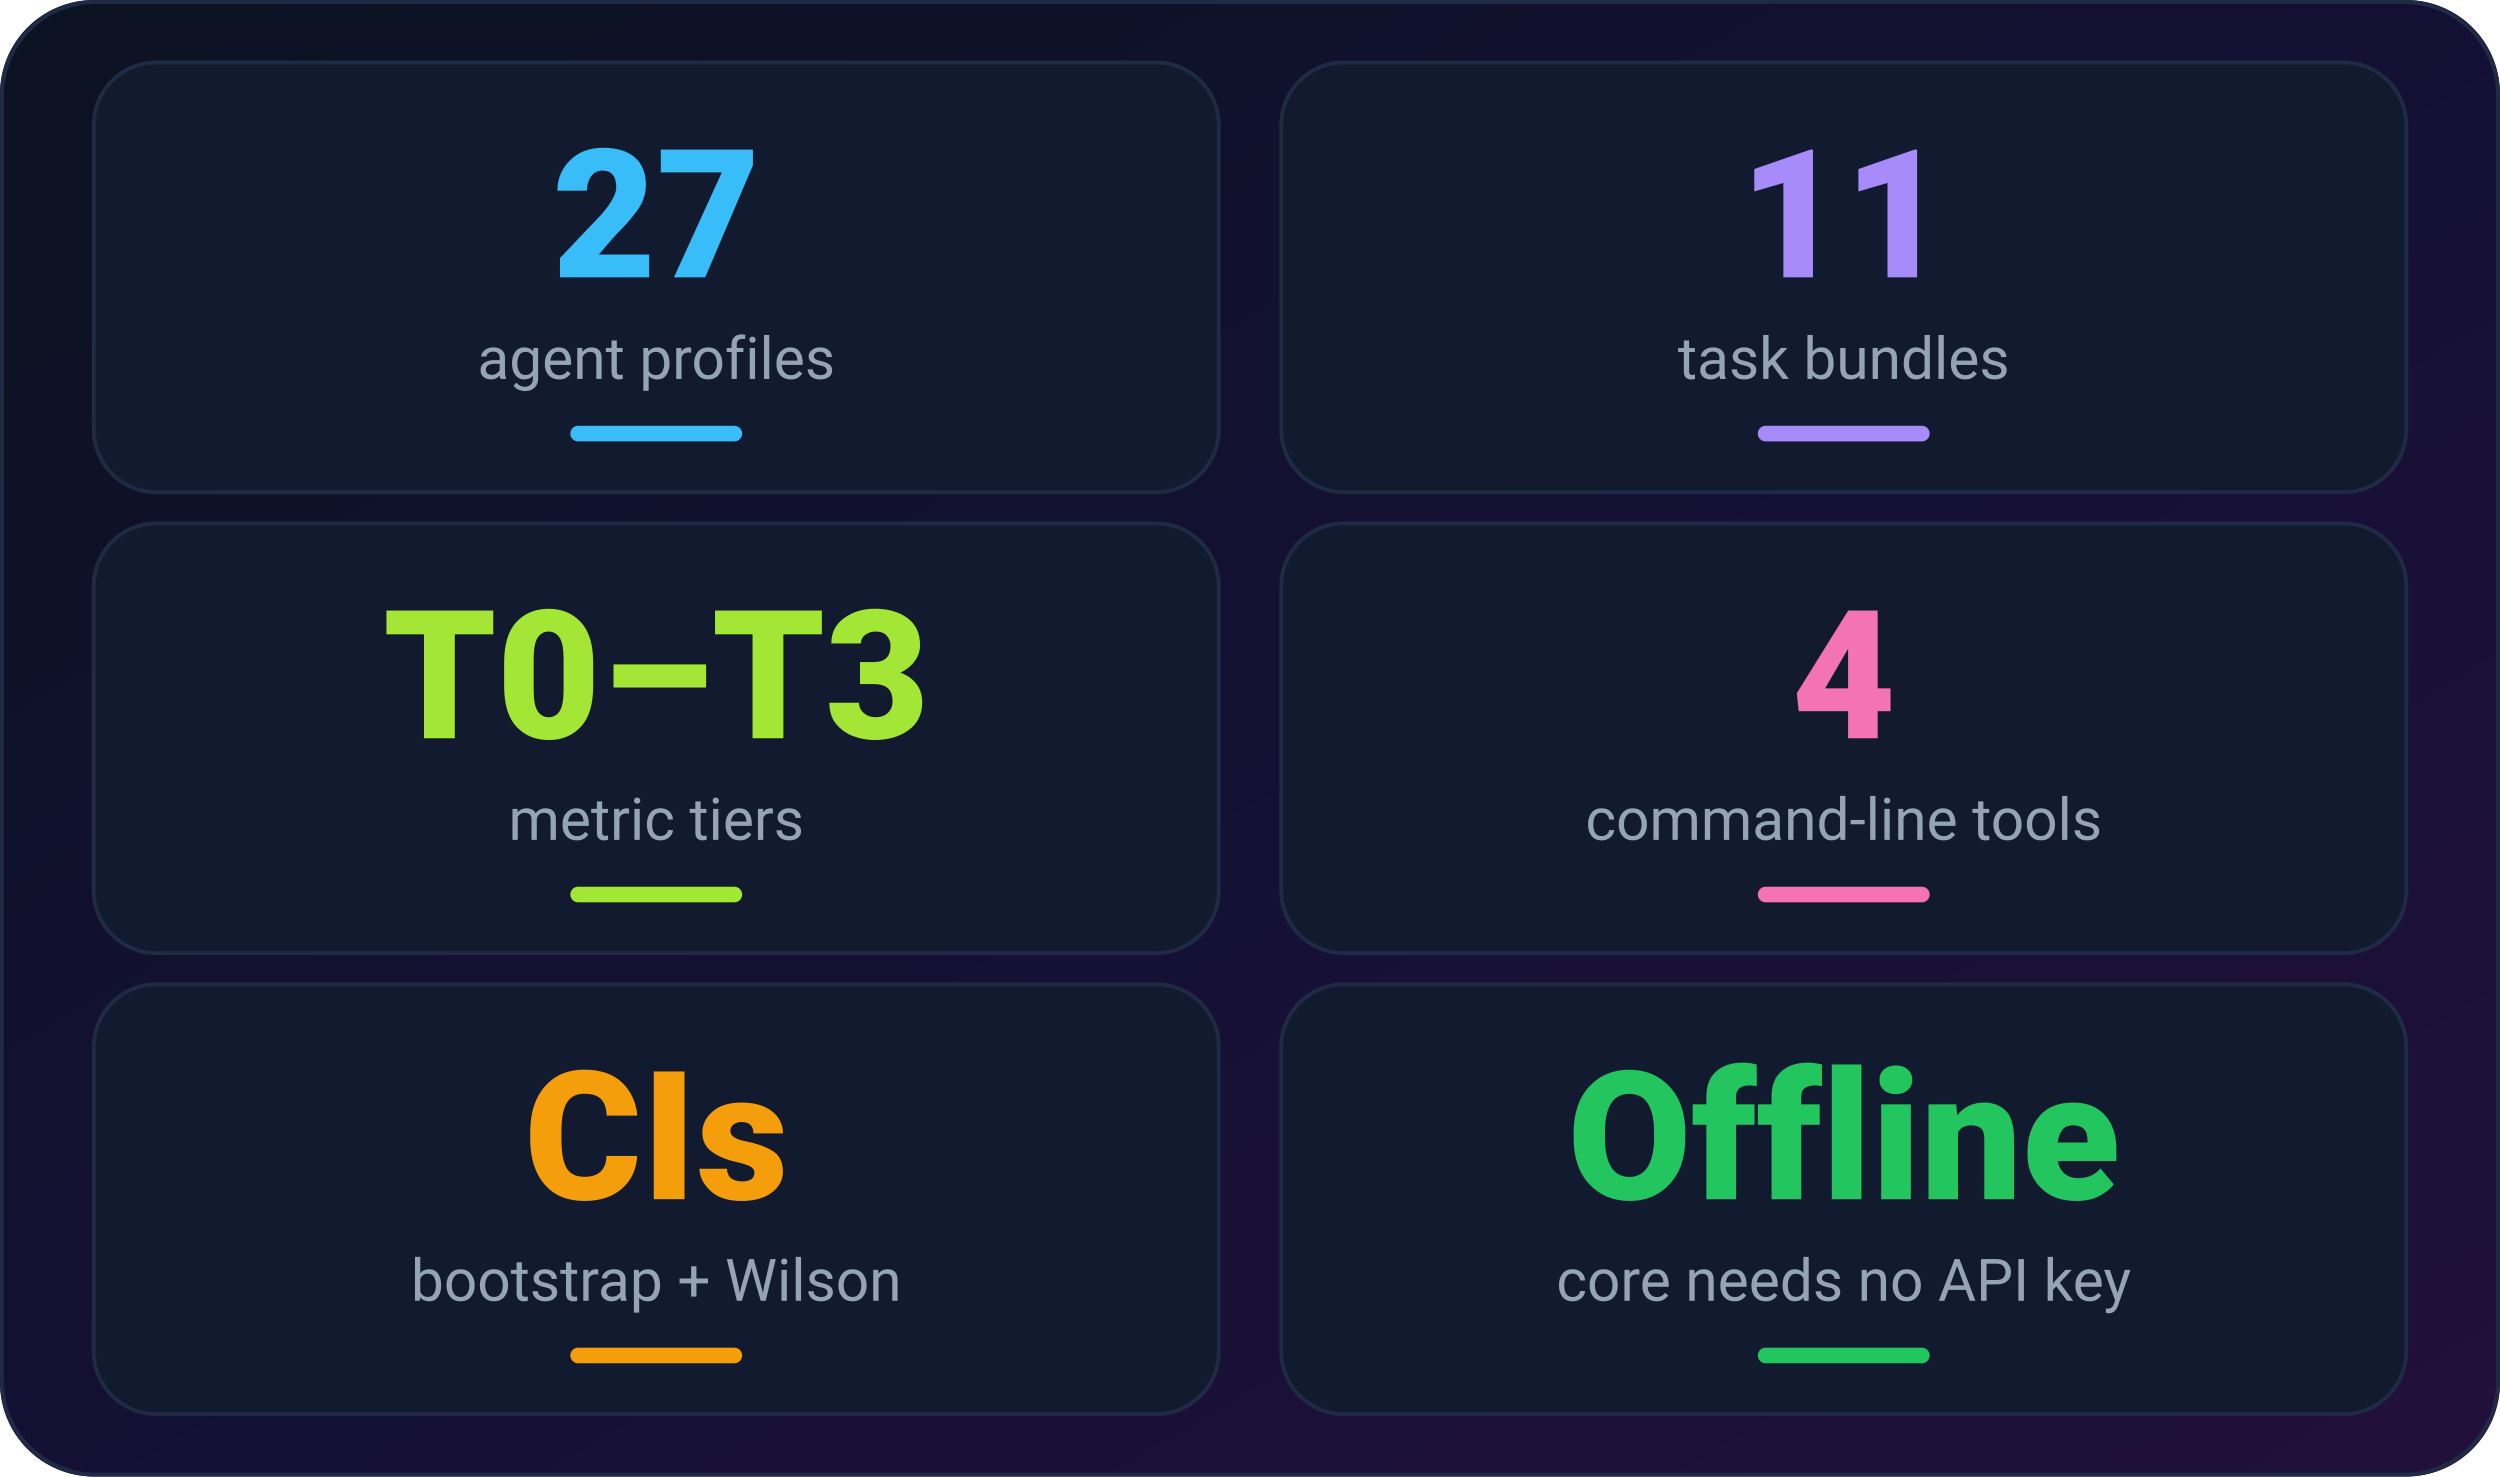
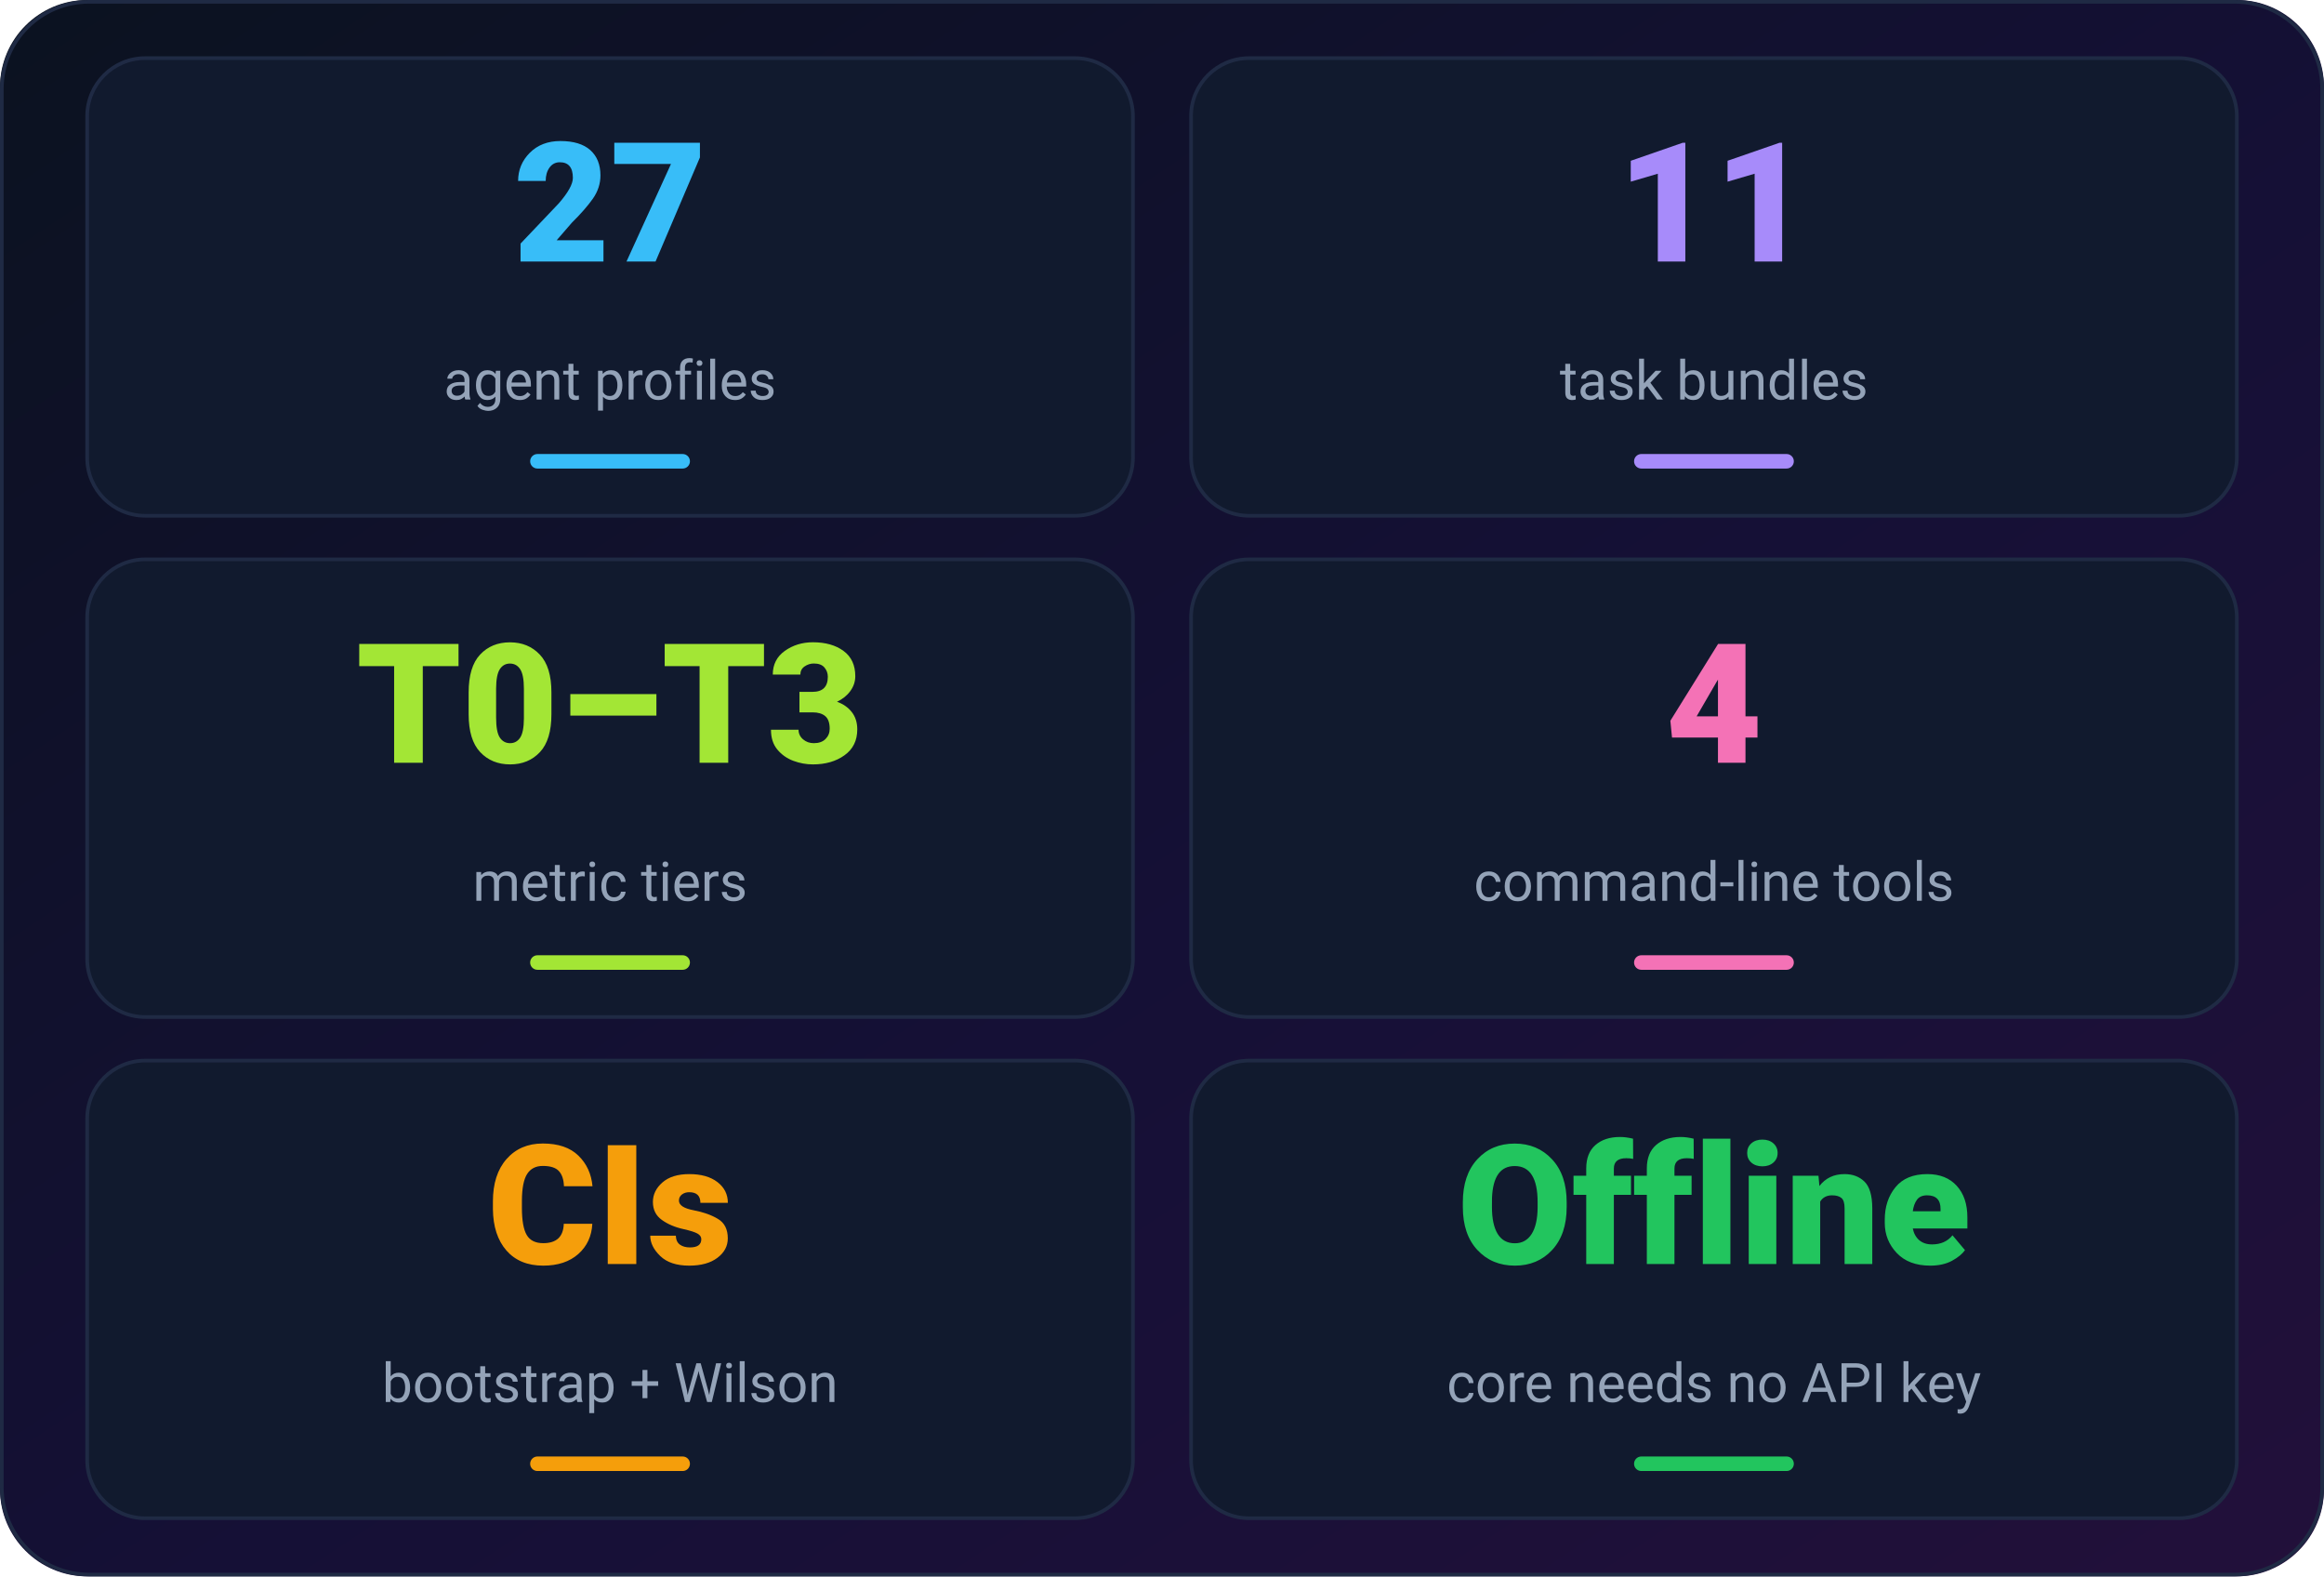
- <svg xmlns="http://www.w3.org/2000/svg" viewBox="0 0 640 378" width="640" height="378" role="img" aria-labelledby="t d" font-family="ui-sans-serif,-apple-system,'Segoe UI',Roboto,Helvetica,Arial,sans-serif">
+ <svg xmlns="http://www.w3.org/2000/svg" viewBox="0 0 640 434" width="640" height="434" role="img" aria-labelledby="t d" font-family="ui-sans-serif,-apple-system,'Segoe UI',Roboto,Helvetica,Arial,sans-serif">
  <defs>
    <linearGradient id="bg" x1="0" y1="0" x2="1" y2="1">
      <stop offset="0" stop-color="#0b1220" />
      <stop offset=".55" stop-color="#151036" />
      <stop offset="1" stop-color="#22103a" />
    </linearGradient>
    <linearGradient id="ttl" x1="0" y1="0" x2="1" y2="0">
      <stop offset="0" stop-color="#7dd3fc" />
      <stop offset=".5" stop-color="#c4b5fd" />
      <stop offset="1" stop-color="#f9a8d4" />
    </linearGradient>
    <radialGradient id="glow" cx=".5" cy=".5" r=".5">
      <stop offset="0" stop-color="#a78bfa" stop-opacity=".9" />
      <stop offset="1" stop-color="#a78bfa" stop-opacity="0" />
    </radialGradient>
    <filter id="soft" x="-50%" y="-50%" width="200%" height="200%">
      <feGaussianBlur stdDeviation="3" />
    </filter>
    <marker id="arr" viewBox="0 0 10 10" refX="8" refY="5" markerWidth="7" markerHeight="7" orient="auto-start-reverse">
      <path d="M1 1 L9 5 L1 9" fill="none" stroke="#94a3b8" stroke-width="1.6" stroke-linecap="round" stroke-linejoin="round" />
    </marker>
    <linearGradient id="shine" x1="0" y1="0" x2="1" y2="0">
      <stop offset="0" stop-color="#fff" stop-opacity="0" />
      <stop offset=".5" stop-color="#fff" stop-opacity=".12" />
      <stop offset="1" stop-color="#fff" stop-opacity="0" />
    </linearGradient>
  </defs>
  <style>@media (prefers-reduced-motion: reduce){.motion{display:none}}</style>
-   <rect width="640" height="378" rx="24" fill="url(#bg)" />
-   <rect x=".5" y=".5" width="639" height="377" rx="24" fill="none" stroke="#1f2a44" />
+   <rect width="640" height="434" rx="24" fill="url(#bg)" />
+   <rect x=".5" y=".5" width="639" height="433" rx="24" fill="none" stroke="#1f2a44" />
  <clipPath id="c0">
-     <rect x="24" y="16" width="288" height="110" rx="16" />
+     <rect x="24" y="16" width="288" height="126" rx="16" />
  </clipPath>
-   <rect x="24" y="16" width="288" height="110" rx="16" fill="#111a2e" stroke="#1f2a44" />
-   <text x="168" y="71" font-size="46" fill="#38bdf8" font-weight="800" text-anchor="middle">27</text>
-   <text x="168" y="97" font-size="15" fill="#94a3b8" text-anchor="middle">agent profiles</text>
-   <rect x="146" y="109" width="44" height="4" rx="2" fill="#38bdf8" />
+   <rect x="24" y="16" width="288" height="126" rx="16" fill="#111a2e" stroke="#1f2a44" />
+   <text x="168" y="72" font-size="46" fill="#38bdf8" font-weight="800" text-anchor="middle">27</text>
+   <text x="168" y="110" font-size="15" fill="#94a3b8" text-anchor="middle">agent profiles</text>
+   <rect x="146" y="125" width="44" height="4" rx="2" fill="#38bdf8" />
  <g class="motion" clip-path="url(#c0)">
-     <rect x="-44" y="16" width="60" height="110" fill="url(#shine)">
+     <rect x="-44" y="16" width="60" height="126" fill="url(#shine)">
      <animate attributeName="x" values="-44;320;320" keyTimes="0;.35;1" dur="5s" begin="0s" repeatCount="indefinite" />
    </rect>
  </g>
  <clipPath id="c1">
-     <rect x="328" y="16" width="288" height="110" rx="16" />
+     <rect x="328" y="16" width="288" height="126" rx="16" />
  </clipPath>
-   <rect x="328" y="16" width="288" height="110" rx="16" fill="#111a2e" stroke="#1f2a44" />
-   <text x="472" y="71" font-size="46" fill="#a78bfa" font-weight="800" text-anchor="middle">11</text>
-   <text x="472" y="97" font-size="15" fill="#94a3b8" text-anchor="middle">task bundles</text>
-   <rect x="450" y="109" width="44" height="4" rx="2" fill="#a78bfa" />
+   <rect x="328" y="16" width="288" height="126" rx="16" fill="#111a2e" stroke="#1f2a44" />
+   <text x="472" y="72" font-size="46" fill="#a78bfa" font-weight="800" text-anchor="middle">11</text>
+   <text x="472" y="110" font-size="15" fill="#94a3b8" text-anchor="middle">task bundles</text>
+   <rect x="450" y="125" width="44" height="4" rx="2" fill="#a78bfa" />
  <g class="motion" clip-path="url(#c1)">
-     <rect x="260" y="16" width="60" height="110" fill="url(#shine)">
+     <rect x="260" y="16" width="60" height="126" fill="url(#shine)">
      <animate attributeName="x" values="260;624;624" keyTimes="0;.35;1" dur="5s" begin="0.5s" repeatCount="indefinite" />
    </rect>
  </g>
  <clipPath id="c2">
-     <rect x="24" y="134" width="288" height="110" rx="16" />
+     <rect x="24" y="154" width="288" height="126" rx="16" />
  </clipPath>
-   <rect x="24" y="134" width="288" height="110" rx="16" fill="#111a2e" stroke="#1f2a44" />
-   <text x="168" y="189" font-size="46" fill="#a3e635" font-weight="800" text-anchor="middle">T0–T3</text>
-   <text x="168" y="215" font-size="15" fill="#94a3b8" text-anchor="middle">metric tiers</text>
-   <rect x="146" y="227" width="44" height="4" rx="2" fill="#a3e635" />
+   <rect x="24" y="154" width="288" height="126" rx="16" fill="#111a2e" stroke="#1f2a44" />
+   <text x="168" y="210" font-size="46" fill="#a3e635" font-weight="800" text-anchor="middle">T0–T3</text>
+   <text x="168" y="248" font-size="15" fill="#94a3b8" text-anchor="middle">metric tiers</text>
+   <rect x="146" y="263" width="44" height="4" rx="2" fill="#a3e635" />
  <g class="motion" clip-path="url(#c2)">
-     <rect x="-44" y="134" width="60" height="110" fill="url(#shine)">
+     <rect x="-44" y="154" width="60" height="126" fill="url(#shine)">
      <animate attributeName="x" values="-44;320;320" keyTimes="0;.35;1" dur="5s" begin="1s" repeatCount="indefinite" />
    </rect>
  </g>
  <clipPath id="c3">
-     <rect x="328" y="134" width="288" height="110" rx="16" />
+     <rect x="328" y="154" width="288" height="126" rx="16" />
  </clipPath>
-   <rect x="328" y="134" width="288" height="110" rx="16" fill="#111a2e" stroke="#1f2a44" />
-   <text x="472" y="189" font-size="46" fill="#f472b6" font-weight="800" text-anchor="middle">4</text>
-   <text x="472" y="215" font-size="15" fill="#94a3b8" text-anchor="middle">command-line tools</text>
-   <rect x="450" y="227" width="44" height="4" rx="2" fill="#f472b6" />
+   <rect x="328" y="154" width="288" height="126" rx="16" fill="#111a2e" stroke="#1f2a44" />
+   <text x="472" y="210" font-size="46" fill="#f472b6" font-weight="800" text-anchor="middle">4</text>
+   <text x="472" y="248" font-size="15" fill="#94a3b8" text-anchor="middle">command-line tools</text>
+   <rect x="450" y="263" width="44" height="4" rx="2" fill="#f472b6" />
  <g class="motion" clip-path="url(#c3)">
-     <rect x="260" y="134" width="60" height="110" fill="url(#shine)">
+     <rect x="260" y="154" width="60" height="126" fill="url(#shine)">
      <animate attributeName="x" values="260;624;624" keyTimes="0;.35;1" dur="5s" begin="1.5s" repeatCount="indefinite" />
    </rect>
  </g>
  <clipPath id="c4">
-     <rect x="24" y="252" width="288" height="110" rx="16" />
+     <rect x="24" y="292" width="288" height="126" rx="16" />
  </clipPath>
-   <rect x="24" y="252" width="288" height="110" rx="16" fill="#111a2e" stroke="#1f2a44" />
-   <text x="168" y="307" font-size="46" fill="#f59e0b" font-weight="800" text-anchor="middle">CIs</text>
-   <text x="168" y="333" font-size="15" fill="#94a3b8" text-anchor="middle">bootstrap + Wilson</text>
-   <rect x="146" y="345" width="44" height="4" rx="2" fill="#f59e0b" />
+   <rect x="24" y="292" width="288" height="126" rx="16" fill="#111a2e" stroke="#1f2a44" />
+   <text x="168" y="348" font-size="46" fill="#f59e0b" font-weight="800" text-anchor="middle">CIs</text>
+   <text x="168" y="386" font-size="15" fill="#94a3b8" text-anchor="middle">bootstrap + Wilson</text>
+   <rect x="146" y="401" width="44" height="4" rx="2" fill="#f59e0b" />
  <g class="motion" clip-path="url(#c4)">
-     <rect x="-44" y="252" width="60" height="110" fill="url(#shine)">
+     <rect x="-44" y="292" width="60" height="126" fill="url(#shine)">
      <animate attributeName="x" values="-44;320;320" keyTimes="0;.35;1" dur="5s" begin="2s" repeatCount="indefinite" />
    </rect>
  </g>
  <clipPath id="c5">
-     <rect x="328" y="252" width="288" height="110" rx="16" />
+     <rect x="328" y="292" width="288" height="126" rx="16" />
  </clipPath>
-   <rect x="328" y="252" width="288" height="110" rx="16" fill="#111a2e" stroke="#1f2a44" />
-   <text x="472" y="307" font-size="46" fill="#22c55e" font-weight="800" text-anchor="middle">Offline</text>
-   <text x="472" y="333" font-size="15" fill="#94a3b8" text-anchor="middle">core needs no API key</text>
-   <rect x="450" y="345" width="44" height="4" rx="2" fill="#22c55e" />
+   <rect x="328" y="292" width="288" height="126" rx="16" fill="#111a2e" stroke="#1f2a44" />
+   <text x="472" y="348" font-size="46" fill="#22c55e" font-weight="800" text-anchor="middle">Offline</text>
+   <text x="472" y="386" font-size="15" fill="#94a3b8" text-anchor="middle">core needs no API key</text>
+   <rect x="450" y="401" width="44" height="4" rx="2" fill="#22c55e" />
  <g class="motion" clip-path="url(#c5)">
-     <rect x="260" y="252" width="60" height="110" fill="url(#shine)">
+     <rect x="260" y="292" width="60" height="126" fill="url(#shine)">
      <animate attributeName="x" values="260;624;624" keyTimes="0;.35;1" dur="5s" begin="2.5s" repeatCount="indefinite" />
    </rect>
  </g>
</svg>
